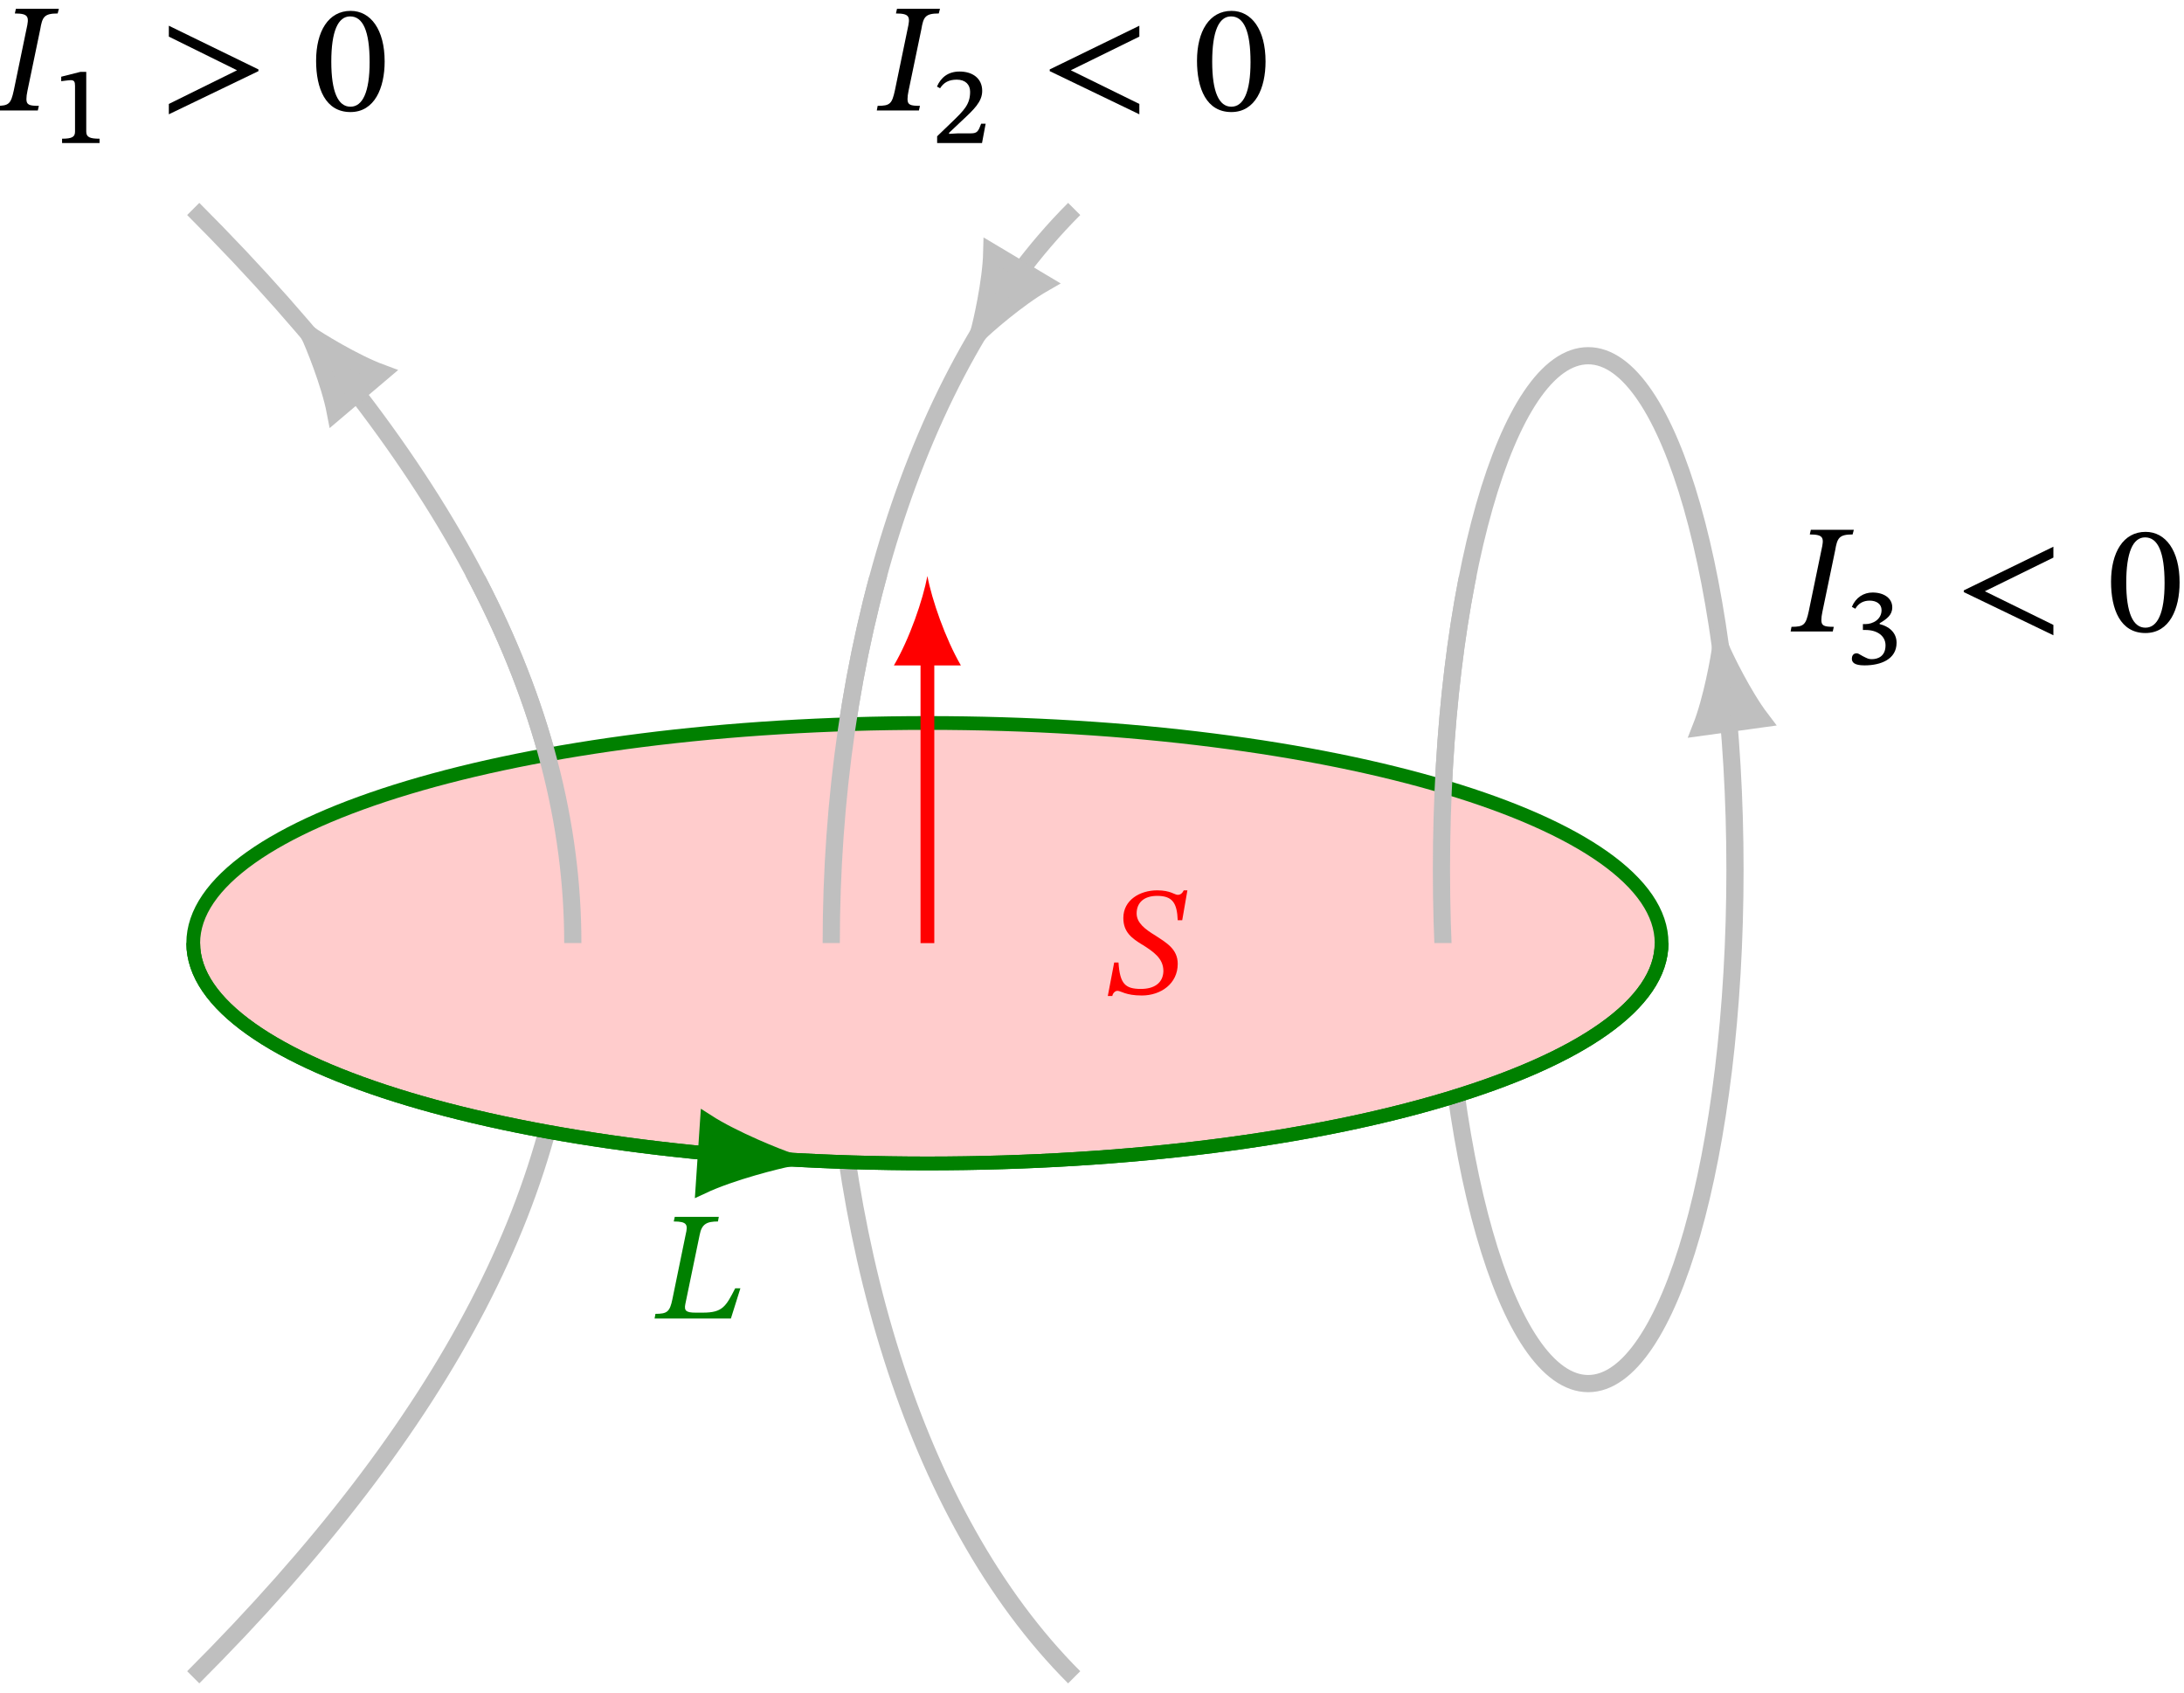
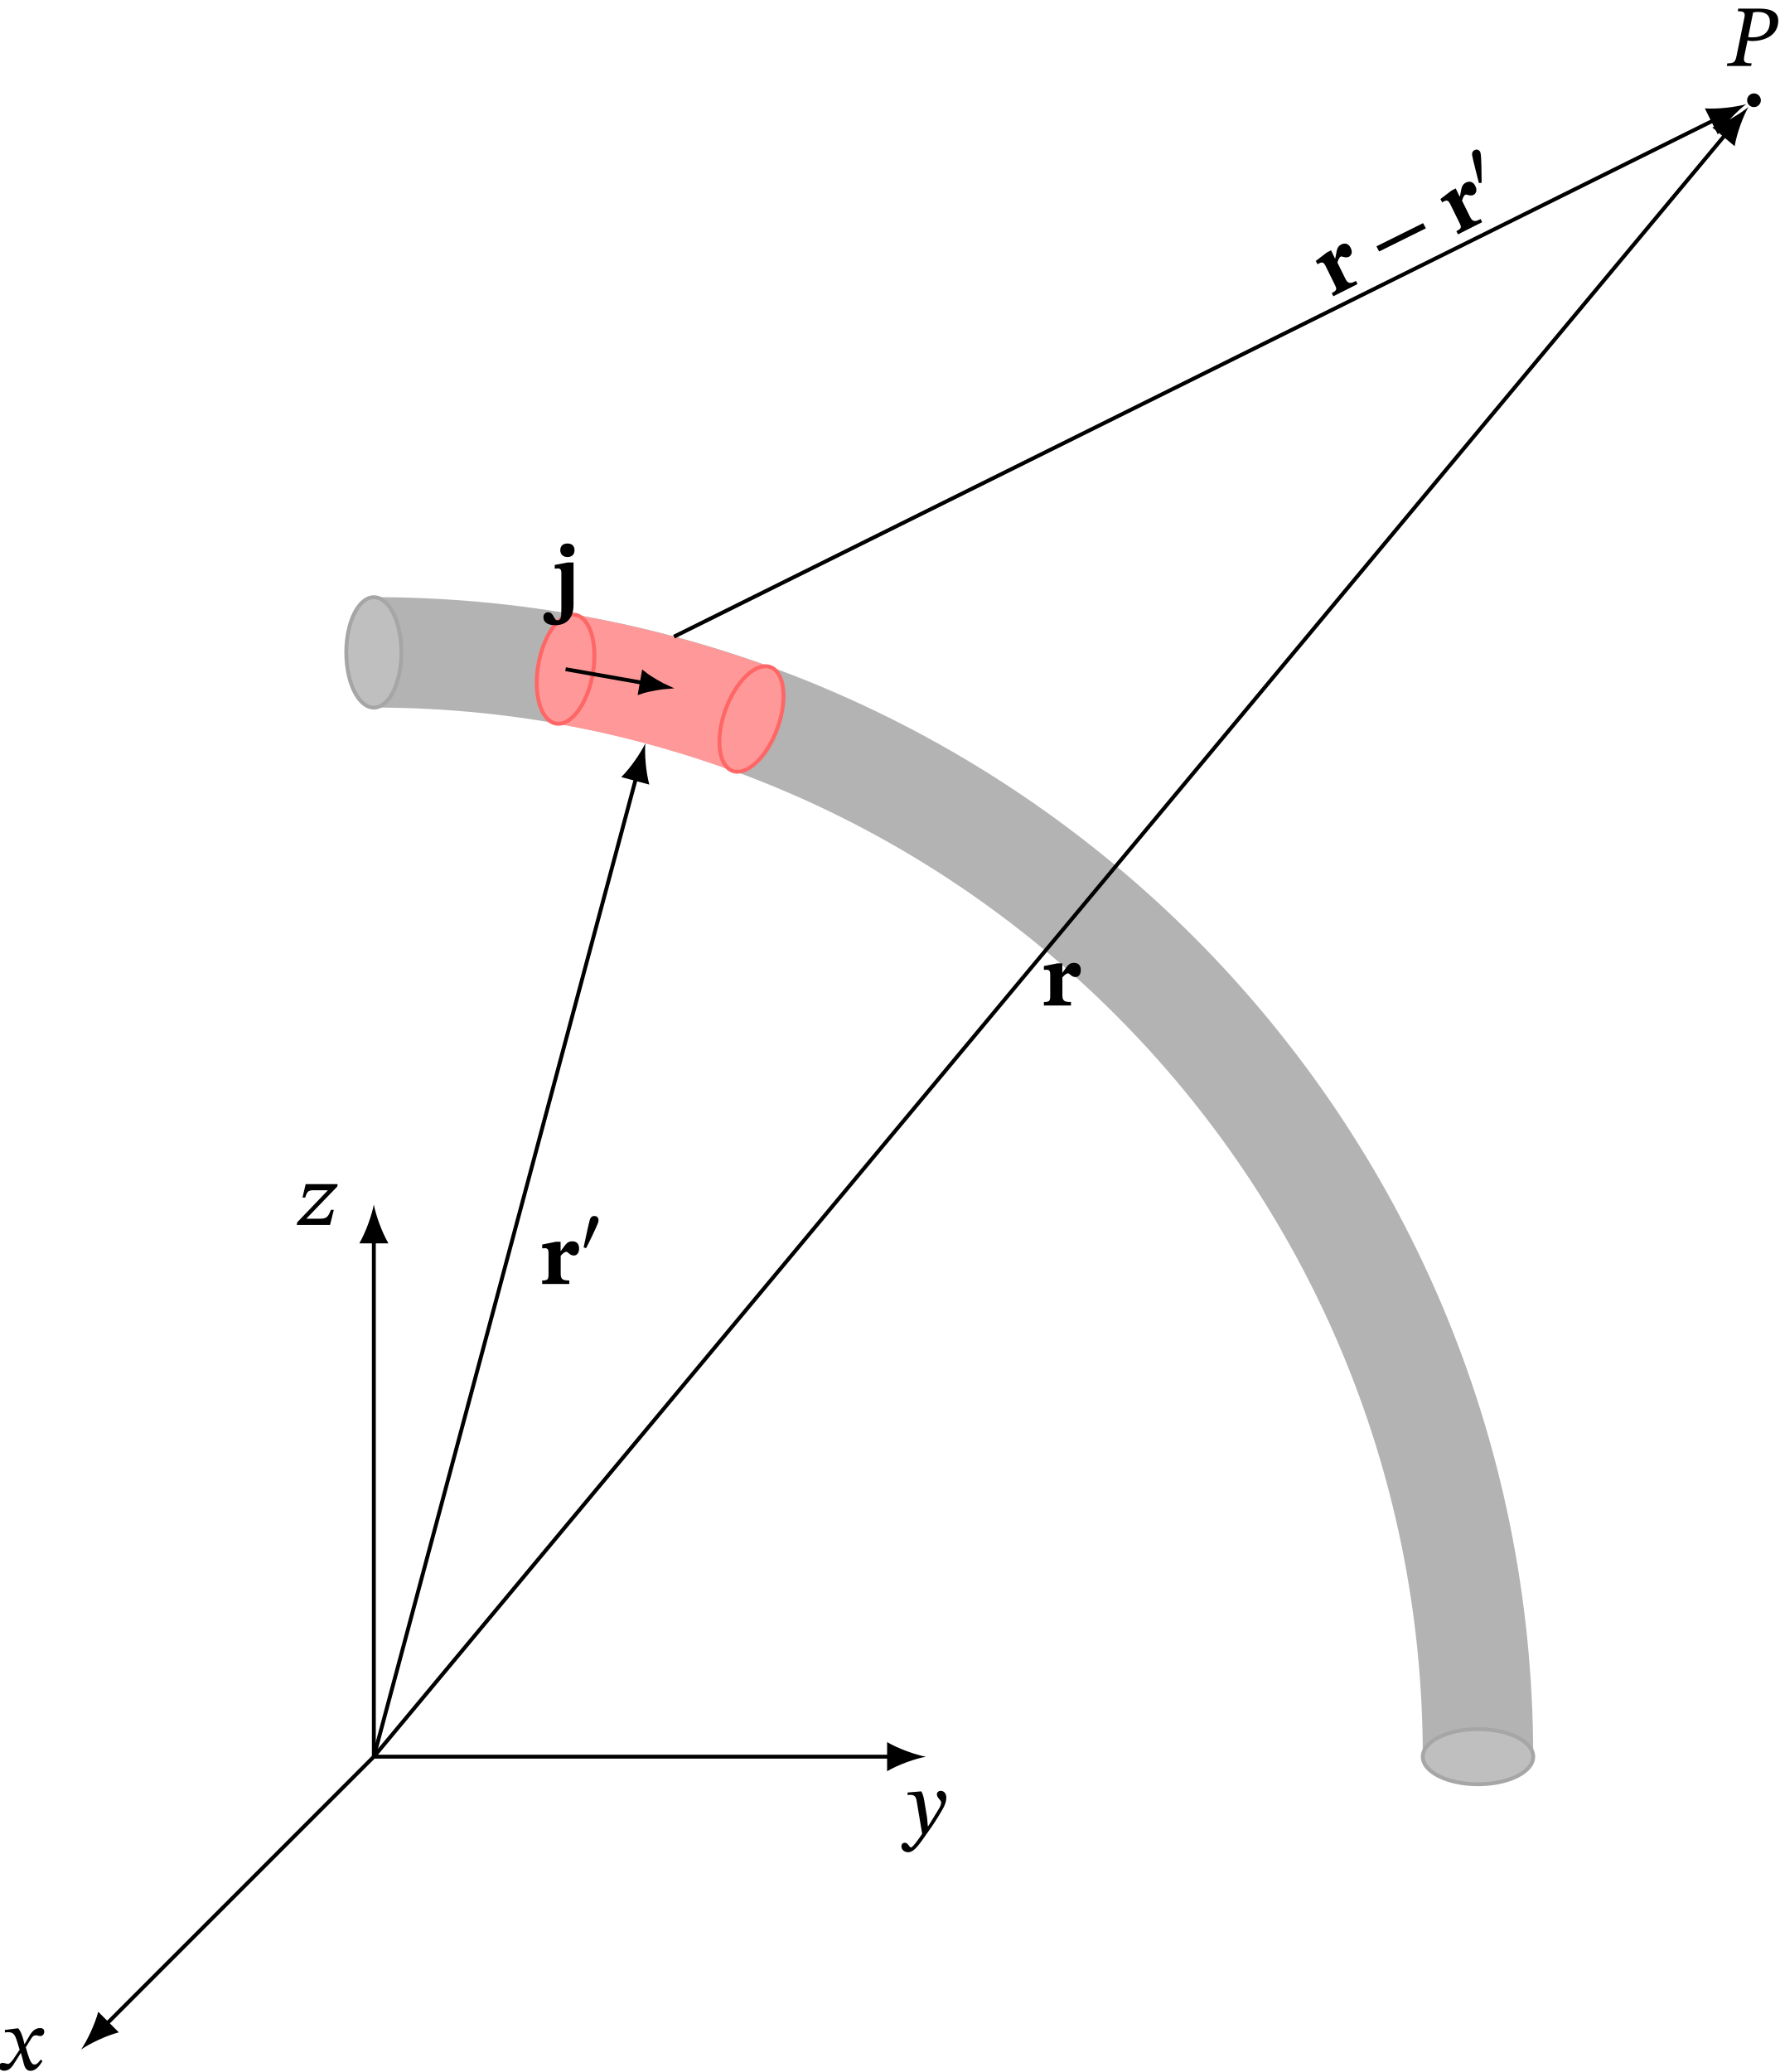
- <svg xmlns="http://www.w3.org/2000/svg" xmlns:xlink="http://www.w3.org/1999/xlink" width="126.486pt" height="98.002pt" viewBox="0 0 126.486 98.002" version="1.2">
+ <svg xmlns="http://www.w3.org/2000/svg" xmlns:xlink="http://www.w3.org/1999/xlink" width="182.754pt" height="212.752pt" viewBox="0 0 182.754 212.752" version="1.2">
  <defs>
    <g>
      <symbol overflow="visible" id="glyph0-0">
        <path style="stroke:none;" d="M 5.34 1.52 L 5.34 -7.05 L .09 -7.05 L .09 1.52 Z M 4.88 1.05 L .55 1.05 L .55 -6.58 L 4.88 -6.58 Z M 2.88 -1.53 L 2.88 -1.67 C 2.88 -2.64 4.31 -3.34 4.31 -4.66 C 4.31 -5.59 3.53 -6 2.66 -6 C 1.75 -6 1.12 -5.48 1.12 -4.77 C 1.12 -4.34 1.3 -4.14 1.59 -4.14 C 1.8 -4.14 1.98 -4.25 1.98 -4.53 C 1.98 -4.88 1.8 -4.88 1.8 -5.17 C 1.8 -5.45 2.05 -5.66 2.58 -5.66 C 3.14 -5.66 3.5 -5.34 3.5 -4.64 C 3.5 -3.25 2.52 -2.92 2.52 -1.77 L 2.52 -1.53 Z M 3.2 -.44 C 3.2 -.7 3.02 -.95 2.7 -.95 C 2.38 -.95 2.17 -.72 2.17 -.44 C 2.17 -.14 2.34 .08 2.7 .08 C 3.02 .08 3.2 -.14 3.2 -.44 Z M 3.2 -.44" />
      </symbol>
      <symbol overflow="visible" id="glyph0-1">
-         <path style="stroke:none;" d="M .94 -1.17 C .77 -.39 .66 -.27 -.06 -.27 L -.11 0 L 2.33 0 L 2.39 -.27 C 1.83 -.27 1.67 -.33 1.67 -.66 C 1.67 -.8 1.69 -.95 1.73 -1.14 L 2.47 -4.7 C 2.59 -5.41 2.69 -5.62 3.48 -5.62 L 3.55 -5.89 L 1.06 -5.89 L 1 -5.62 C 1.83 -5.62 1.83 -5.41 1.67 -4.7 Z M .94 -1.17" />
+         <path style="stroke:none;" d="M 1.09 -5.89 L 1.05 -5.62 C 1.64 -5.62 1.83 -5.53 1.73 -5 L .94 -1.14 C .8 -.39 .66 -.27 -.03 -.27 L -.08 0 L 2.41 0 L 2.47 -.27 C 1.73 -.27 1.58 -.38 1.73 -1.11 L 2.05 -2.64 C 2.14 -2.59 2.31 -2.56 2.48 -2.56 C 3.77 -2.56 5.2 -3.11 5.2 -4.66 C 5.2 -5.59 4.38 -5.89 3.28 -5.89 Z M 2.62 -5.5 C 2.83 -5.53 2.92 -5.55 3.11 -5.55 C 4.02 -5.55 4.34 -5.14 4.34 -4.55 C 4.34 -3.41 3.58 -2.94 2.53 -2.94 C 2.34 -2.94 2.22 -2.95 2.11 -2.97 Z M 2.62 -5.5" />
      </symbol>
      <symbol overflow="visible" id="glyph0-2">
-         <path style="stroke:none;" d="M5.83-2.28l0-.1l-5.19-2.53l0 .63l3.95 1.95l-3.95 1.95l0 .6zM5.83-2.28" />
+         <path style="stroke:none;" d="M .22 2.11 C 1.28 2.11 2.09 1.47 2.09 .02 L 2.09 -4.33 L 1.48 -4.33 L .16 -4.08 L .16 -3.69 C .16 -3.69 .28 -3.72 .44 -3.72 C .73 -3.72 .84 -3.62 .84 -3.23 L .84 .22 C .84 1.2 .83 1.61 .45 1.61 C .03 1.61 .09 .78 -.52 .78 C -.8 .78 -1 .98 -1 1.28 C -1 1.89 -.45 2.11 .22 2.11 Z M 1.47 -4.89 C 1.94 -4.89 2.19 -5.17 2.19 -5.59 C 2.19 -6.02 1.94 -6.28 1.47 -6.28 C 1 -6.28 .73 -6.02 .73 -5.59 C .73 -5.17 1.02 -4.89 1.47 -4.89 Z M 1.47 -4.89" />
      </symbol>
      <symbol overflow="visible" id="glyph0-3">
-         <path style="stroke:none;" d="M 4.2 -2.84 C 4.2 -4.69 3.39 -5.77 2.23 -5.77 C .94 -5.77 .23 -4.58 .23 -2.88 C .23 -1.28 .77 .09 2.22 .09 C 3.62 .09 4.2 -1.31 4.2 -2.84 Z M 3.33 -2.8 C 3.33 -1.06 2.92 -.22 2.22 -.22 C 1.5 -.22 1.11 -1.08 1.11 -2.83 C 1.11 -4.59 1.5 -5.45 2.2 -5.45 C 2.94 -5.45 3.33 -4.61 3.33 -2.8 Z M 3.33 -2.8" />
+         <path style="stroke:none;" d="M 2.25 -2.92 C 2.14 -3.62 2.08 -3.92 1.89 -4.27 L 1.75 -4.27 L .47 -4.16 L .47 -3.91 C .47 -3.91 .66 -3.92 .8 -3.92 C 1.34 -3.92 1.38 -3.48 1.44 -3.08 L 1.97 .08 C 1.72 .47 1 1.48 .83 1.48 C .64 1.48 .53 1 .2 1 C -.02 1 -.16 1.12 -.16 1.39 C -.16 1.72 .16 1.97 .53 1.97 C 1.22 1.97 1.77 1 2.59 -.14 C 3.06 -.78 3.56 -1.55 4.05 -2.41 C 4.34 -2.89 4.45 -3.3 4.45 -3.64 C 4.45 -4.03 4.22 -4.33 3.89 -4.33 C 3.62 -4.33 3.48 -4.16 3.48 -3.97 C 3.48 -3.62 3.92 -3.38 3.92 -3.14 C 3.92 -2.94 3.84 -2.72 3.62 -2.38 L 2.59 -.7 L 2.55 -.7 L 2.47 -1.61 Z M 2.25 -2.92" />
      </symbol>
      <symbol overflow="visible" id="glyph0-4">
-         <path style="stroke:none;" d="M5.83.22l0-.6l-3.97-1.95l3.97-1.95l0-.63l-5.19 2.53l0 .1zM5.83.22" />
+         <path style="stroke:none;" d="M 3.92 -1.55 L 3.62 -1.55 C 3.34 -.8 3.14 -.64 2.52 -.64 L 1.12 -.64 L 1.12 -.67 L 4.28 -3.95 L 4.31 -4.19 L 1.03 -4.19 L .7 -2.81 L .98 -2.81 C 1.17 -3.41 1.27 -3.56 1.84 -3.56 L 3.3 -3.56 L 3.3 -3.55 L .16 -.27 L .11 0 L 3.53 0 Z M 3.92 -1.55" />
      </symbol>
      <symbol overflow="visible" id="glyph0-5">
-         <path style="stroke:none;" d="M 4.86 -1.75 L 4.56 -1.75 C 4.02 -.7 3.83 -.34 2.69 -.34 L 2.27 -.34 C 1.73 -.34 1.59 -.44 1.67 -.83 L 2.5 -4.84 C 2.62 -5.48 2.92 -5.62 3.56 -5.62 L 3.61 -5.89 L 1.06 -5.89 L 1 -5.62 C 1.78 -5.62 1.83 -5.44 1.69 -4.86 L .92 -1.11 C .77 -.39 .62 -.27 -.06 -.27 L -.11 0 L 4.31 0 Z M 4.86 -1.75" />
+         <path style="stroke:none;" d="M 2.83 -2.67 L 2.8 -2.67 L 2.69 -3.12 C 2.56 -3.61 2.39 -4.02 2.17 -4.27 L 2.05 -4.27 L .8 -4.11 L .8 -3.84 C .8 -3.84 .94 -3.88 1.08 -3.88 C 1.67 -3.89 1.83 -3.64 2.06 -2.89 L 2.31 -2.08 L 1.67 -1.12 C 1.31 -.62 1.16 -.62 1.12 -.62 C .97 -.62 .75 -.73 .56 -.73 C .34 -.73 .2 -.53 .2 -.36 C .2 -.14 .34 .08 .72 .08 C 1.27 .08 1.56 -.34 1.84 -.81 L 2.42 -1.73 L 2.45 -1.73 L 2.69 -.83 C 2.81 -.25 3 .09 3.42 .09 C 4.03 .09 4.41 -.52 4.66 -.92 L 4.47 -1.06 C 4.23 -.73 4.06 -.56 3.83 -.56 C 3.55 -.56 3.38 -.89 3.12 -1.72 L 2.94 -2.33 L 3.48 -3.19 C 3.62 -3.44 3.77 -3.56 3.97 -3.56 C 4.08 -3.56 4.28 -3.48 4.44 -3.48 C 4.67 -3.48 4.84 -3.69 4.84 -3.91 C 4.84 -4.16 4.73 -4.3 4.39 -4.3 C 3.86 -4.3 3.5 -3.86 3.27 -3.42 Z M 2.83 -2.67" />
      </symbol>
      <symbol overflow="visible" id="glyph0-6">
-         <path style="stroke:none;" d="M 4.53 -4.25 L 4.83 -5.98 L 4.62 -5.98 C 4.53 -5.8 4.42 -5.72 4.27 -5.72 C 4.08 -5.72 3.86 -5.98 3.08 -5.98 C 2.08 -5.98 1.12 -5.42 1.12 -4.38 C 1.12 -3.55 1.62 -3.2 2.22 -2.83 C 2.22 -2.83 2.22 -2.83 2.23 -2.83 C 2.86 -2.42 3.44 -2.05 3.44 -1.3 C 3.42 -.59 2.88 -.27 2.14 -.27 C 1.23 -.27 .92 -.56 .84 -1.8 L .59 -1.8 L .22 .14 L .48 .14 C .52 -.05 .66 -.16 .78 -.16 C .98 -.16 1.25 .11 2.19 .11 C 3.3 .11 4.27 -.58 4.27 -1.72 C 4.27 -2.58 3.62 -2.94 2.98 -3.36 C 2.39 -3.72 1.89 -4.09 1.89 -4.64 C 1.89 -5.28 2.33 -5.66 3.08 -5.66 C 3.98 -5.66 4.23 -5.23 4.27 -4.25 Z M 4.53 -4.25" />
+         <path style="stroke:none;" d="M 2.94 0 L 2.94 -.36 C 2.3 -.36 2.06 -.45 2.06 -1.05 L 2.06 -2.89 C 2.27 -3.12 2.45 -3.3 2.66 -3.3 C 2.8 -3.3 3 -2.92 3.41 -2.92 C 3.67 -2.92 3.95 -3.12 3.95 -3.64 C 3.95 -4.09 3.72 -4.38 3.25 -4.38 C 2.69 -4.38 2.56 -4.02 2.08 -3.39 L 2.05 -3.39 L 2.05 -4.33 L 1.56 -4.33 L .16 -4.05 L .16 -3.66 C .16 -3.66 .27 -3.67 .44 -3.67 C .75 -3.67 .81 -3.5 .81 -3.17 L .81 -.98 C .81 -.47 .73 -.36 .16 -.36 L .16 0 Z M 2.94 0" />
      </symbol>
      <symbol overflow="visible" id="glyph1-0">
+         <path style="stroke:none;" d="M 5.45 -1.02 L 1.64 -8.69 L -3.06 -6.36 L .75 1.31 Z M 4.83 -1.23 L .95 .69 L -2.44 -6.14 L 1.44 -8.06 Z M 1.89 -2.66 L 1.83 -2.78 C 1.41 -3.64 2.38 -4.92 1.78 -6.09 C 1.38 -6.94 .48 -6.95 -.3 -6.56 C -1.11 -6.16 -1.44 -5.41 -1.12 -4.77 C -.94 -4.39 -.69 -4.28 -.42 -4.41 C -.23 -4.5 -.11 -4.69 -.23 -4.94 C -.39 -5.23 -.56 -5.16 -.69 -5.42 C -.81 -5.69 -.69 -5.97 -.2 -6.2 C .3 -6.45 .77 -6.34 1.08 -5.72 C 1.69 -4.47 .95 -3.73 1.47 -2.7 L 1.56 -2.5 Z M 2.69 -1.81 C 2.56 -2.05 2.28 -2.2 2 -2.06 C 1.7 -1.92 1.62 -1.61 1.75 -1.36 C 1.88 -1.09 2.12 -.98 2.45 -1.14 C 2.73 -1.28 2.81 -1.55 2.69 -1.81 Z M 2.69 -1.81" />
+       </symbol>
+       <symbol overflow="visible" id="glyph1-1">
+         <path style="stroke:none;" d="M 2.62 -1.31 L 2.47 -1.64 C 1.91 -1.34 1.64 -1.33 1.38 -1.86 L .56 -3.52 C .64 -3.8 .73 -4.05 .91 -4.14 C 1.03 -4.2 1.39 -3.94 1.75 -4.12 C 1.98 -4.25 2.16 -4.56 1.92 -5.03 C 1.72 -5.44 1.38 -5.58 .95 -5.38 C .45 -5.11 .52 -4.73 .34 -3.95 L .31 -3.94 L -.09 -4.78 L -.52 -4.56 L -1.66 -3.69 L -1.48 -3.34 C -1.48 -3.34 -1.41 -3.41 -1.25 -3.47 C -.97 -3.61 -.83 -3.5 -.67 -3.2 L .3 -1.23 C .53 -.78 .5 -.66 -.02 -.39 L .14 -.06 Z M 2.62 -1.31" />
+       </symbol>
+       <symbol overflow="visible" id="glyph1-2">
+         <path style="stroke:none;" d="M4.41-4.44l-.29-.53l-4.79 2.38l.28.53zM4.41-4.44" />
+       </symbol>
+       <symbol overflow="visible" id="glyph2-0">
+         <path style="stroke:none;" d="M 3.64 -.67 L 1.09 -5.8 L -2.03 -4.25 L .52 .88 Z M 3.22 -.84 L .64 .45 L -1.62 -4.09 L .95 -5.39 Z M 1.27 -1.77 L 1.22 -1.86 C .94 -2.44 1.58 -3.28 1.19 -4.06 C .92 -4.62 .33 -4.62 -.2 -4.36 C -.73 -4.09 -.95 -3.61 -.73 -3.17 C -.61 -2.92 -.45 -2.88 -.28 -2.95 C -.16 -3.02 -.08 -3.14 -.16 -3.3 C -.27 -3.5 -.38 -3.44 -.45 -3.62 C -.55 -3.8 -.47 -4 -.14 -4.16 C .19 -4.33 .52 -4.23 .72 -3.81 C 1.12 -2.98 .62 -2.5 .98 -1.8 L 1.05 -1.66 Z M 1.8 -1.2 C 1.72 -1.38 1.53 -1.47 1.34 -1.39 C 1.12 -1.28 1.08 -1.08 1.17 -.89 C 1.25 -.72 1.42 -.64 1.62 -.75 C 1.83 -.84 1.88 -1.03 1.8 -1.2 Z M 1.8 -1.2" />
+       </symbol>
+       <symbol overflow="visible" id="glyph2-1">
+         <path style="stroke:none;" d="M .55 -.75 C .55 -1.58 .52 -3.23 .47 -3.61 C .47 -3.69 .42 -3.84 .41 -3.91 C .27 -4.17 .02 -4.2 -.17 -4.11 C -.34 -4.02 -.47 -3.88 -.42 -3.55 C -.36 -3.19 .08 -1.45 .27 -.72 Z M .55 -.75" />
+       </symbol>
+       <symbol overflow="visible" id="glyph3-0">
        <path style="stroke:none;" d="M 3.56 1.02 L 3.56 -4.7 L .06 -4.7 L .06 1.02 Z M 3.25 .69 L .36 .69 L .36 -4.39 L 3.25 -4.39 Z M 1.92 -1.02 L 1.92 -1.11 C 1.92 -1.77 2.88 -2.23 2.88 -3.11 C 2.88 -3.73 2.36 -4 1.77 -4 C 1.17 -4 .75 -3.66 .75 -3.17 C .75 -2.89 .88 -2.77 1.06 -2.77 C 1.2 -2.77 1.33 -2.84 1.33 -3.02 C 1.33 -3.25 1.2 -3.25 1.2 -3.45 C 1.2 -3.64 1.36 -3.78 1.72 -3.78 C 2.09 -3.78 2.34 -3.56 2.34 -3.09 C 2.34 -2.17 1.67 -1.95 1.67 -1.17 L 1.67 -1.02 Z M 2.14 -.28 C 2.14 -.47 2.02 -.64 1.81 -.64 C 1.58 -.64 1.45 -.48 1.45 -.28 C 1.45 -.09 1.56 .05 1.8 .05 C 2.02 .05 2.14 -.09 2.14 -.28 Z M 2.14 -.28" />
      </symbol>
-       <symbol overflow="visible" id="glyph1-1">
-         <path style="stroke:none;" d="M 2.83 0 L 2.83 -.25 C 2.27 -.25 2.06 -.34 2.06 -.66 L 2.06 -4.12 L 1.72 -4.12 L .61 -3.84 L .61 -3.58 C .72 -3.59 1.03 -3.64 1.16 -3.64 C 1.36 -3.64 1.41 -3.55 1.41 -3.31 L 1.41 -.66 C 1.41 -.36 1.25 -.25 .66 -.25 L .66 0 Z M 2.83 0" />
-       </symbol>
-       <symbol overflow="visible" id="glyph1-2">
-         <path style="stroke:none;" d="M 3.12 -1.12 L 2.86 -1.12 C 2.7 -.69 2.64 -.56 2.27 -.56 L 1.52 -.56 L 1 -.53 L 1 -.59 L 1.73 -1.28 C 2.44 -1.94 2.92 -2.39 2.92 -3.02 C 2.92 -3.73 2.38 -4.14 1.61 -4.14 C .95 -4.14 .53 -3.8 .3 -3.27 L .48 -3.17 C .69 -3.5 .98 -3.67 1.45 -3.67 C 1.95 -3.67 2.22 -3.38 2.22 -2.97 C 2.22 -2.25 1.89 -1.91 1.14 -1.19 L .31 -.39 L .31 0 L 2.91 0 Z M 3.12 -1.12" />
-       </symbol>
-       <symbol overflow="visible" id="glyph1-3">
-         <path style="stroke:none;" d="M .56 -3.2 C .75 -3.53 1.05 -3.67 1.39 -3.67 C 1.78 -3.67 2.08 -3.48 2.08 -3.12 C 2.08 -2.59 1.59 -2.31 1.14 -2.31 L 1 -2.31 L 1 -1.97 L 1.16 -1.97 C 1.81 -1.97 2.31 -1.64 2.31 -1.08 C 2.31 -.44 1.86 -.28 1.52 -.28 C 1.33 -.28 1.28 -.31 1 -.45 C .77 -.59 .7 -.62 .64 -.62 C .42 -.62 .36 -.44 .36 -.31 C .36 -.11 .48 .08 1.09 .08 C 2.05 .08 2.95 -.28 2.95 -1.23 C 2.95 -1.84 2.48 -2.19 1.97 -2.31 L 1.97 -2.36 C 2.39 -2.61 2.7 -2.84 2.7 -3.28 C 2.7 -3.81 2.22 -4.14 1.56 -4.14 C 1.05 -4.14 .59 -3.86 .36 -3.31 Z M .56 -3.2" />
+       <symbol overflow="visible" id="glyph3-1">
+         <path style="stroke:none;" d="M .81 -.44 C 1.19 -1.17 1.91 -2.67 2.03 -3.02 C 2.06 -3.09 2.09 -3.25 2.09 -3.31 C 2.09 -3.61 1.89 -3.75 1.67 -3.75 C 1.48 -3.75 1.31 -3.69 1.2 -3.38 C 1.09 -3.02 .72 -1.28 .56 -.53 Z M .81 -.44" />
      </symbol>
    </g>
    <clipPath id="clip1">
-       <path d="M0 0l48 0l0 97.5l-48 0zM0 0" />
+       <path d="M0 0l182.63 0l0 212.63l-182.63 0zM0 0" />
    </clipPath>
    <clipPath id="clip2">
-       <path d="M34 0l43 0l0 97.5l-43 0zM34 0" />
+       <path d="M177 0l5.63 0l0 7l-5.63 0zM177 0" />
    </clipPath>
    <clipPath id="clip3">
-       <path d="M122 30l4.23 0l0 7l-4.23 0zM122 30" />
+       <path d="M0 0l182.63 0l0 212.63l-182.63 0zM0 0" />
    </clipPath>
    <clipPath id="clip4">
-       <path d="M11.19 33.36l36.81 0l0 21.26l-36.81 0zM11.19 33.36" />
+       <path d="M5 174l40 0l0 38.63l-40 0zM5 174" />
    </clipPath>
    <clipPath id="clip5">
-       <path d="M34 33.36l43 0l0 21.26l-43 0zM34 33.36" />
+       <path d="M0 208l5 0l0 4.63l-5 0zM0 208" />
    </clipPath>
    <clipPath id="clip6">
-       <path d="M69 33.36l27.23 0l0 21.26l-27.23 0zM69 33.36" />
+       <path d="M32 8l150.63 0l0 179l-150.63 0zM32 8" />
    </clipPath>
  </defs>
  <g id="surface1">
    <g clip-path="url(#clip1)" clip-rule="nonzero">
-       <path style="fill:none;stroke-width:0.996;stroke-linecap:butt;stroke-linejoin:miter;stroke:rgb(75%,75%,75%);stroke-opacity:1;stroke-miterlimit:10;" d="M -42.52 -42.52 C -13.21 -13.21 -13.21 13.21 -42.52 42.52" transform="matrix(1,0,0,-1,53.711,54.622)" />
+       <path style="fill:none;stroke-width:11.338;stroke-linecap:butt;stroke-linejoin:miter;stroke:rgb(70%,70%,70%);stroke-opacity:1;stroke-miterlimit:10;" d="M 0 113.39 C 62.62 113.39 113.39 62.62 113.39 0" transform="matrix(1,0,0,-1,38.392,180.374)" />
    </g>
-     <path style="fill-rule:nonzero;fill:rgb(75%,75%,75%);fill-opacity:1;stroke-width:0.996;stroke-linecap:butt;stroke-linejoin:miter;stroke:rgb(75%,75%,75%);stroke-opacity:1;stroke-miterlimit:10;" d="M 4.42 0 C 3.88 .14 1.49 .91 0 1.75 L 0 -1.75 C 1.49 -.91 3.88 -.14 4.42 0 Z M 4.42 0" transform="matrix(-0.64648,-0.76285,-0.76285,0.64648,20.75405,22.73081)" />
+     <path style="fill-rule:nonzero;fill:rgb(75%,75%,75%);fill-opacity:1;stroke-width:0.399;stroke-linecap:butt;stroke-linejoin:miter;stroke:rgb(64.999%,64.999%,64.999%);stroke-opacity:1;stroke-miterlimit:10;" d="M 2.83 113.39 C 2.83 116.52 1.57 119.05 0 119.05 C -1.56 119.05 -2.83 116.52 -2.83 113.39 C -2.83 110.25 -1.56 107.72 0 107.72 C 1.57 107.72 2.83 110.25 2.83 113.39 Z M 2.83 113.39" transform="matrix(1,0,0,-1,38.392,180.374)" />
+     <path style="fill-rule:nonzero;fill:rgb(75%,75%,75%);fill-opacity:1;stroke-width:0.399;stroke-linecap:butt;stroke-linejoin:miter;stroke:rgb(64.999%,64.999%,64.999%);stroke-opacity:1;stroke-miterlimit:10;" d="M 113.39 -2.83 C 116.52 -2.83 119.06 -1.57 119.06 0 C 119.06 1.57 116.52 2.83 113.39 2.83 C 110.26 2.83 107.72 1.57 107.72 0 C 107.72 -1.57 110.26 -2.83 113.39 -2.83 Z M 113.39 -2.83" transform="matrix(1,0,0,-1,38.392,180.374)" />
+     <path style=" stroke:none;fill-rule:nonzero;fill:rgb(0%,0%,0%);fill-opacity:1;" d="M 180.83 10.3 C 180.83 9.91 180.51 9.59 180.12 9.59 C 179.73 9.59 179.42 9.91 179.42 10.3 C 179.42 10.68 179.73 11 180.12 11 C 180.51 11 180.83 10.68 180.83 10.3 Z M 180.83 10.3" />
+     <g clip-path="url(#clip2)" clip-rule="nonzero">
+       <g style="fill:rgb(0%,0%,0%);fill-opacity:1;">
+         <use xlink:href="#glyph0-1" x="177.417" y="6.775" />
+       </g>
+     </g>
+     <g clip-path="url(#clip3)" clip-rule="nonzero">
+       <path style="fill:none;stroke-width:11.338;stroke-linecap:butt;stroke-linejoin:miter;stroke:rgb(100%,59.999%,59.999%);stroke-opacity:1;stroke-miterlimit:10;" d="M 19.69 111.66 C 26.19 110.52 32.58 108.8 38.78 106.55" transform="matrix(1,0,0,-1,38.392,180.374)" />
+     </g>
+     <path style="fill-rule:nonzero;fill:rgb(100%,59.999%,59.999%);fill-opacity:1;stroke-width:0.399;stroke-linecap:butt;stroke-linejoin:miter;stroke:rgb(100%,39.999%,39.999%);stroke-opacity:1;stroke-miterlimit:10;" d="M 22.48 111.17 C 23.03 114.26 22.21 116.98 20.67 117.25 C 19.13 117.52 17.44 115.24 16.9 112.16 C 16.35 109.07 17.16 106.35 18.71 106.08 C 20.24 105.81 21.94 108.09 22.48 111.17 Z M 22.48 111.17" transform="matrix(1,0,0,-1,38.392,180.374)" />
+     <path style="fill-rule:nonzero;fill:rgb(100%,59.999%,59.999%);fill-opacity:1;stroke-width:0.399;stroke-linecap:butt;stroke-linejoin:miter;stroke:rgb(100%,39.999%,39.999%);stroke-opacity:1;stroke-miterlimit:10;" d="M 41.44 105.58 C 42.51 108.52 42.19 111.34 40.72 111.88 C 39.25 112.41 37.19 110.46 36.12 107.52 C 35.05 104.58 35.37 101.76 36.84 101.22 C 38.31 100.69 40.37 102.64 41.44 105.58 Z M 41.44 105.58" transform="matrix(1,0,0,-1,38.392,180.374)" />
+     <path style="fill:none;stroke-width:0.399;stroke-linecap:butt;stroke-linejoin:miter;stroke:rgb(0%,0%,0%);stroke-opacity:1;stroke-miterlimit:10;" d="M19.69 111.66l7.83-1.38" transform="matrix(1,0,0,-1,38.392,180.374)" />
+     <path style="fill-rule:nonzero;fill:rgb(0%,0%,0%);fill-opacity:1;stroke-width:0.399;stroke-linecap:butt;stroke-linejoin:miter;stroke:rgb(0%,0%,0%);stroke-opacity:1;stroke-miterlimit:10;" d="M 2.57 0 C 2.25 .08 .87 .52 0 1 L 0 -1 C .86 -.52 2.25 -.08 2.57 0 Z M 2.57 0" transform="matrix(0.98482,0.17354,0.17354,-0.98482,65.91127,70.08987)" />
    <g style="fill:rgb(0%,0%,0%);fill-opacity:1;">
-       <use xlink:href="#glyph0-1" x="-0.14" y="6.4" />
+       <use xlink:href="#glyph0-2" x="56.808" y="62.086" />
+     </g>
+     <path style="fill:none;stroke-width:0.399;stroke-linecap:butt;stroke-linejoin:miter;stroke:rgb(0%,0%,0%);stroke-opacity:1;stroke-miterlimit:10;" d="M30.82 115l106.89 53.08" transform="matrix(1,0,0,-1,38.392,180.374)" />
+     <path style=" stroke:none;fill-rule:nonzero;fill:rgb(0%,0%,0%);fill-opacity:1;" d="M 179.32 10.7 C 178.27 10.99 176.46 11.22 175.08 11.13 L 176.41 13.81 C 177.17 12.65 178.45 11.35 179.32 10.7" />
+     <g style="fill:rgb(0%,0%,0%);fill-opacity:1;">
+       <use xlink:href="#glyph1-1" x="136.785" y="30.482" />
    </g>
    <g style="fill:rgb(0%,0%,0%);fill-opacity:1;">
-       <use xlink:href="#glyph1-1" x="2.935" y="8.283" />
+       <use xlink:href="#glyph1-2" x="142.021" y="27.882" />
    </g>
    <g style="fill:rgb(0%,0%,0%);fill-opacity:1;">
-       <use xlink:href="#glyph0-2" x="9.138" y="6.4" />
+       <use xlink:href="#glyph1-1" x="149.585" y="24.126" />
    </g>
    <g style="fill:rgb(0%,0%,0%);fill-opacity:1;">
-       <use xlink:href="#glyph0-3" x="18.077" y="6.4" />
+       <use xlink:href="#glyph2-1" x="151.606" y="19.518" />
    </g>
-     <g clip-path="url(#clip2)" clip-rule="nonzero">
-       <path style="fill:none;stroke-width:0.996;stroke-linecap:butt;stroke-linejoin:miter;stroke:rgb(75%,75%,75%);stroke-opacity:1;stroke-miterlimit:10;" d="M 8.5 42.52 C -10.26 23.76 -10.26 -23.76 8.5 -42.52" transform="matrix(1,0,0,-1,53.711,54.622)" />
+     <path style="fill:none;stroke-width:0.399;stroke-linecap:butt;stroke-linejoin:miter;stroke:rgb(0%,0%,0%);stroke-opacity:1;stroke-miterlimit:10;" d="M0 0l53.11 0" transform="matrix(1,0,0,-1,38.392,180.374)" />
+     <path style=" stroke:none;fill-rule:nonzero;fill:rgb(0%,0%,0%);fill-opacity:1;" d="M 95.09 180.38 C 94.02 180.18 92.3 179.58 91.1 178.88 L 91.1 181.87 C 92.3 181.17 94.02 180.57 95.09 180.38" />
+     <g style="fill:rgb(0%,0%,0%);fill-opacity:1;">
+       <use xlink:href="#glyph0-3" x="92.732" y="188.215" />
    </g>
-     <path style="fill-rule:nonzero;fill:rgb(75%,75%,75%);fill-opacity:1;stroke-width:0.996;stroke-linecap:butt;stroke-linejoin:miter;stroke:rgb(75%,75%,75%);stroke-opacity:1;stroke-miterlimit:10;" d="M 4.42 0 C 3.88 .13 1.49 .91 0 1.75 L 0 -1.75 C 1.49 -.91 3.88 -.14 4.42 0 Z M 4.42 0" transform="matrix(-0.51215,0.85884,0.85884,0.51215,58.94089,15.51082)" />
+     <path style="fill:none;stroke-width:0.399;stroke-linecap:butt;stroke-linejoin:miter;stroke:rgb(0%,0%,0%);stroke-opacity:1;stroke-miterlimit:10;" d="M0 0l0 53.1" transform="matrix(1,0,0,-1,38.392,180.374)" />
+     <path style=" stroke:none;fill-rule:nonzero;fill:rgb(0%,0%,0%);fill-opacity:1;" d="M 38.39 123.68 C 38.19 124.74 37.59 126.47 36.9 127.67 L 39.89 127.67 C 39.19 126.47 38.59 124.74 38.39 123.68" />
    <g style="fill:rgb(0%,0%,0%);fill-opacity:1;">
-       <use xlink:href="#glyph0-1" x="50.889" y="6.4" />
+       <use xlink:href="#glyph0-4" x="30.363" y="125.775" />
+     </g>
+     <g clip-path="url(#clip4)" clip-rule="nonzero">
+       <path style="fill:none;stroke-width:0.399;stroke-linecap:butt;stroke-linejoin:miter;stroke:rgb(0%,0%,0%);stroke-opacity:1;stroke-miterlimit:10;" d="M0 0l-27.53-27.53" transform="matrix(1,0,0,-1,38.392,180.374)" />
+     </g>
+     <path style=" stroke:none;fill-rule:nonzero;fill:rgb(0%,0%,0%);fill-opacity:1;" d="M 8.33 210.44 C 9.22 209.83 10.86 209.03 12.2 208.68 L 10.09 206.57 C 9.73 207.9 8.94 209.55 8.33 210.44" />
+     <g clip-path="url(#clip5)" clip-rule="nonzero">
+       <g style="fill:rgb(0%,0%,0%);fill-opacity:1;">
+         <use xlink:href="#glyph0-5" x="-0.294" y="212.542" />
+       </g>
+     </g>
+     <path style="fill:none;stroke-width:0.399;stroke-linecap:butt;stroke-linejoin:miter;stroke:rgb(0%,0%,0%);stroke-opacity:1;stroke-miterlimit:10;" d="M0 0l26.95 100.58" transform="matrix(1,0,0,-1,38.392,180.374)" />
+     <path style=" stroke:none;fill-rule:nonzero;fill:rgb(0%,0%,0%);fill-opacity:1;" d="M 66.27 76.33 C 65.8 77.3 64.78 78.82 63.8 79.79 L 66.68 80.56 C 66.32 79.23 66.19 77.41 66.27 76.33" />
+     <g style="fill:rgb(0%,0%,0%);fill-opacity:1;">
+       <use xlink:href="#glyph0-6" x="55.52" y="131.836" />
    </g>
    <g style="fill:rgb(0%,0%,0%);fill-opacity:1;">
-       <use xlink:href="#glyph1-2" x="53.964" y="8.283" />
-     </g>
-     <g style="fill:rgb(0%,0%,0%);fill-opacity:1;">
-       <use xlink:href="#glyph0-4" x="60.155" y="6.4" />
-     </g>
-     <g style="fill:rgb(0%,0%,0%);fill-opacity:1;">
-       <use xlink:href="#glyph0-3" x="69.094" y="6.4" />
-     </g>
-     <path style="fill:none;stroke-width:0.996;stroke-linecap:butt;stroke-linejoin:miter;stroke:rgb(75%,75%,75%);stroke-opacity:1;stroke-miterlimit:10;" d="M 46.77 4.25 C 46.77 20.69 42.96 34.02 38.27 34.02 C 33.57 34.02 29.77 20.69 29.77 4.25 C 29.77 -12.19 33.57 -25.51 38.27 -25.51 C 42.96 -25.51 46.77 -12.19 46.77 4.25 Z M 46.77 4.25" transform="matrix(1,0,0,-1,53.711,54.622)" />
-     <path style="fill-rule:nonzero;fill:rgb(75%,75%,75%);fill-opacity:1;stroke-width:0.996;stroke-linecap:butt;stroke-linejoin:miter;stroke:rgb(75%,75%,75%);stroke-opacity:1;stroke-miterlimit:10;" d="M 4.42 0 C 3.88 .14 1.49 .91 0 1.75 L 0 -1.75 C 1.49 -.91 3.88 -.14 4.42 0 Z M 4.42 0" transform="matrix(-0.1367,-0.99057,-0.99057,0.1367,100.2528,41.88022)" />
-     <g style="fill:rgb(0%,0%,0%);fill-opacity:1;">
-       <use xlink:href="#glyph0-1" x="103.814" y="36.573" />
-     </g>
-     <g style="fill:rgb(0%,0%,0%);fill-opacity:1;">
-       <use xlink:href="#glyph1-3" x="106.89" y="38.456" />
-     </g>
-     <g style="fill:rgb(0%,0%,0%);fill-opacity:1;">
-       <use xlink:href="#glyph0-4" x="113.092" y="36.573" />
-     </g>
-     <g clip-path="url(#clip3)" clip-rule="nonzero">
-       <g style="fill:rgb(0%,0%,0%);fill-opacity:1;">
-         <use xlink:href="#glyph0-3" x="122.031" y="36.573" />
-       </g>
-     </g>
-     <path style="fill-rule:nonzero;fill:rgb(100%,79.999%,79.999%);fill-opacity:1;stroke-width:0.797;stroke-linecap:butt;stroke-linejoin:miter;stroke:rgb(0%,50%,0%);stroke-opacity:1;stroke-miterlimit:10;" d="M 42.52 0 C 42.52 7.04 23.48 12.75 0 12.75 C -23.48 12.75 -42.52 7.04 -42.52 0 C -42.52 -7.05 -23.48 -12.76 0 -12.76 C 23.48 -12.76 42.52 -7.05 42.52 0 Z M 42.52 0" transform="matrix(1,0,0,-1,53.711,54.622)" />
-     <path style="fill:none;stroke-width:0.797;stroke-linecap:butt;stroke-linejoin:miter;stroke:rgb(0%,50%,0%);stroke-opacity:1;stroke-miterlimit:10;" d="M -42.52 0 C -42.52 -7.05 -23.48 -12.76 0 -12.76 C 23.48 -12.76 42.52 -7.05 42.52 0" transform="matrix(1,0,0,-1,53.711,54.622)" />
-     <path style="fill-rule:nonzero;fill:rgb(0%,50%,0%);fill-opacity:1;stroke-width:0.797;stroke-linecap:butt;stroke-linejoin:miter;stroke:rgb(0%,50%,0%);stroke-opacity:1;stroke-miterlimit:10;" d="M 4.93 0 C 4.33 .15 1.66 1 0 1.92 L 0 -1.92 C 1.66 -1 4.33 -.15 4.93 0 Z M 4.93 0" transform="matrix(0.99771,0.06691,0.06691,-0.99771,40.81369,66.83068)" />
-     <g style="fill:rgb(0%,50%,0%);fill-opacity:1;">
-       <use xlink:href="#glyph0-5" x="38.02" y="76.363" />
-     </g>
-     <path style="fill:none;stroke-width:0.797;stroke-linecap:butt;stroke-linejoin:miter;stroke:rgb(100%,0%,0%);stroke-opacity:1;stroke-miterlimit:10;" d="M0 0l0 16.6" transform="matrix(1,0,0,-1,53.711,54.622)" />
-     <path style=" stroke:none;fill-rule:nonzero;fill:rgb(100%,0%,0%);fill-opacity:1;" d="M 53.71 33.36 C 53.45 34.74 52.68 36.99 51.77 38.54 L 55.65 38.54 C 54.75 36.99 53.97 34.74 53.71 33.36" />
-     <g style="fill:rgb(100%,0%,0%);fill-opacity:1;">
-       <use xlink:href="#glyph0-6" x="63.938" y="57.545" />
-     </g>
-     <g clip-path="url(#clip4)" clip-rule="nonzero">
-       <path style="fill:none;stroke-width:0.996;stroke-linecap:butt;stroke-linejoin:miter;stroke:rgb(75%,75%,75%);stroke-opacity:1;stroke-miterlimit:10;" d="M -42.52 -42.52 C -13.21 -13.21 -13.21 13.21 -42.52 42.52" transform="matrix(1,0,0,-1,53.711,54.622)" />
-     </g>
-     <g clip-path="url(#clip5)" clip-rule="nonzero">
-       <path style="fill:none;stroke-width:0.996;stroke-linecap:butt;stroke-linejoin:miter;stroke:rgb(75%,75%,75%);stroke-opacity:1;stroke-miterlimit:10;" d="M 8.5 42.52 C -10.26 23.76 -10.26 -23.76 8.5 -42.52" transform="matrix(1,0,0,-1,53.711,54.622)" />
+       <use xlink:href="#glyph3-1" x="59.375" y="128.608" />
    </g>
    <g clip-path="url(#clip6)" clip-rule="nonzero">
-       <path style="fill:none;stroke-width:0.996;stroke-linecap:butt;stroke-linejoin:miter;stroke:rgb(75%,75%,75%);stroke-opacity:1;stroke-miterlimit:10;" d="M 46.77 4.25 C 46.77 20.69 42.96 34.02 38.27 34.02 C 33.57 34.02 29.77 20.69 29.77 4.25 C 29.77 -12.19 33.57 -25.51 38.27 -25.51 C 42.96 -25.51 46.77 -12.19 46.77 4.25 Z M 46.77 4.25" transform="matrix(1,0,0,-1,53.711,54.622)" />
+       <path style="fill:none;stroke-width:0.399;stroke-linecap:butt;stroke-linejoin:miter;stroke:rgb(0%,0%,0%);stroke-opacity:1;stroke-miterlimit:10;" d="M0 0l138.86 166.63" transform="matrix(1,0,0,-1,38.392,180.374)" />
+     </g>
+     <path style=" stroke:none;fill-rule:nonzero;fill:rgb(0%,0%,0%);fill-opacity:1;" d="M 179.55 10.99 C 178.71 11.68 177.15 12.62 175.85 13.09 L 178.14 15.01 C 178.37 13.64 179.02 11.93 179.55 10.99" />
+     <g style="fill:rgb(0%,0%,0%);fill-opacity:1;">
+       <use xlink:href="#glyph0-6" x="107.042" y="103.245" />
    </g>
  </g>
</svg>
